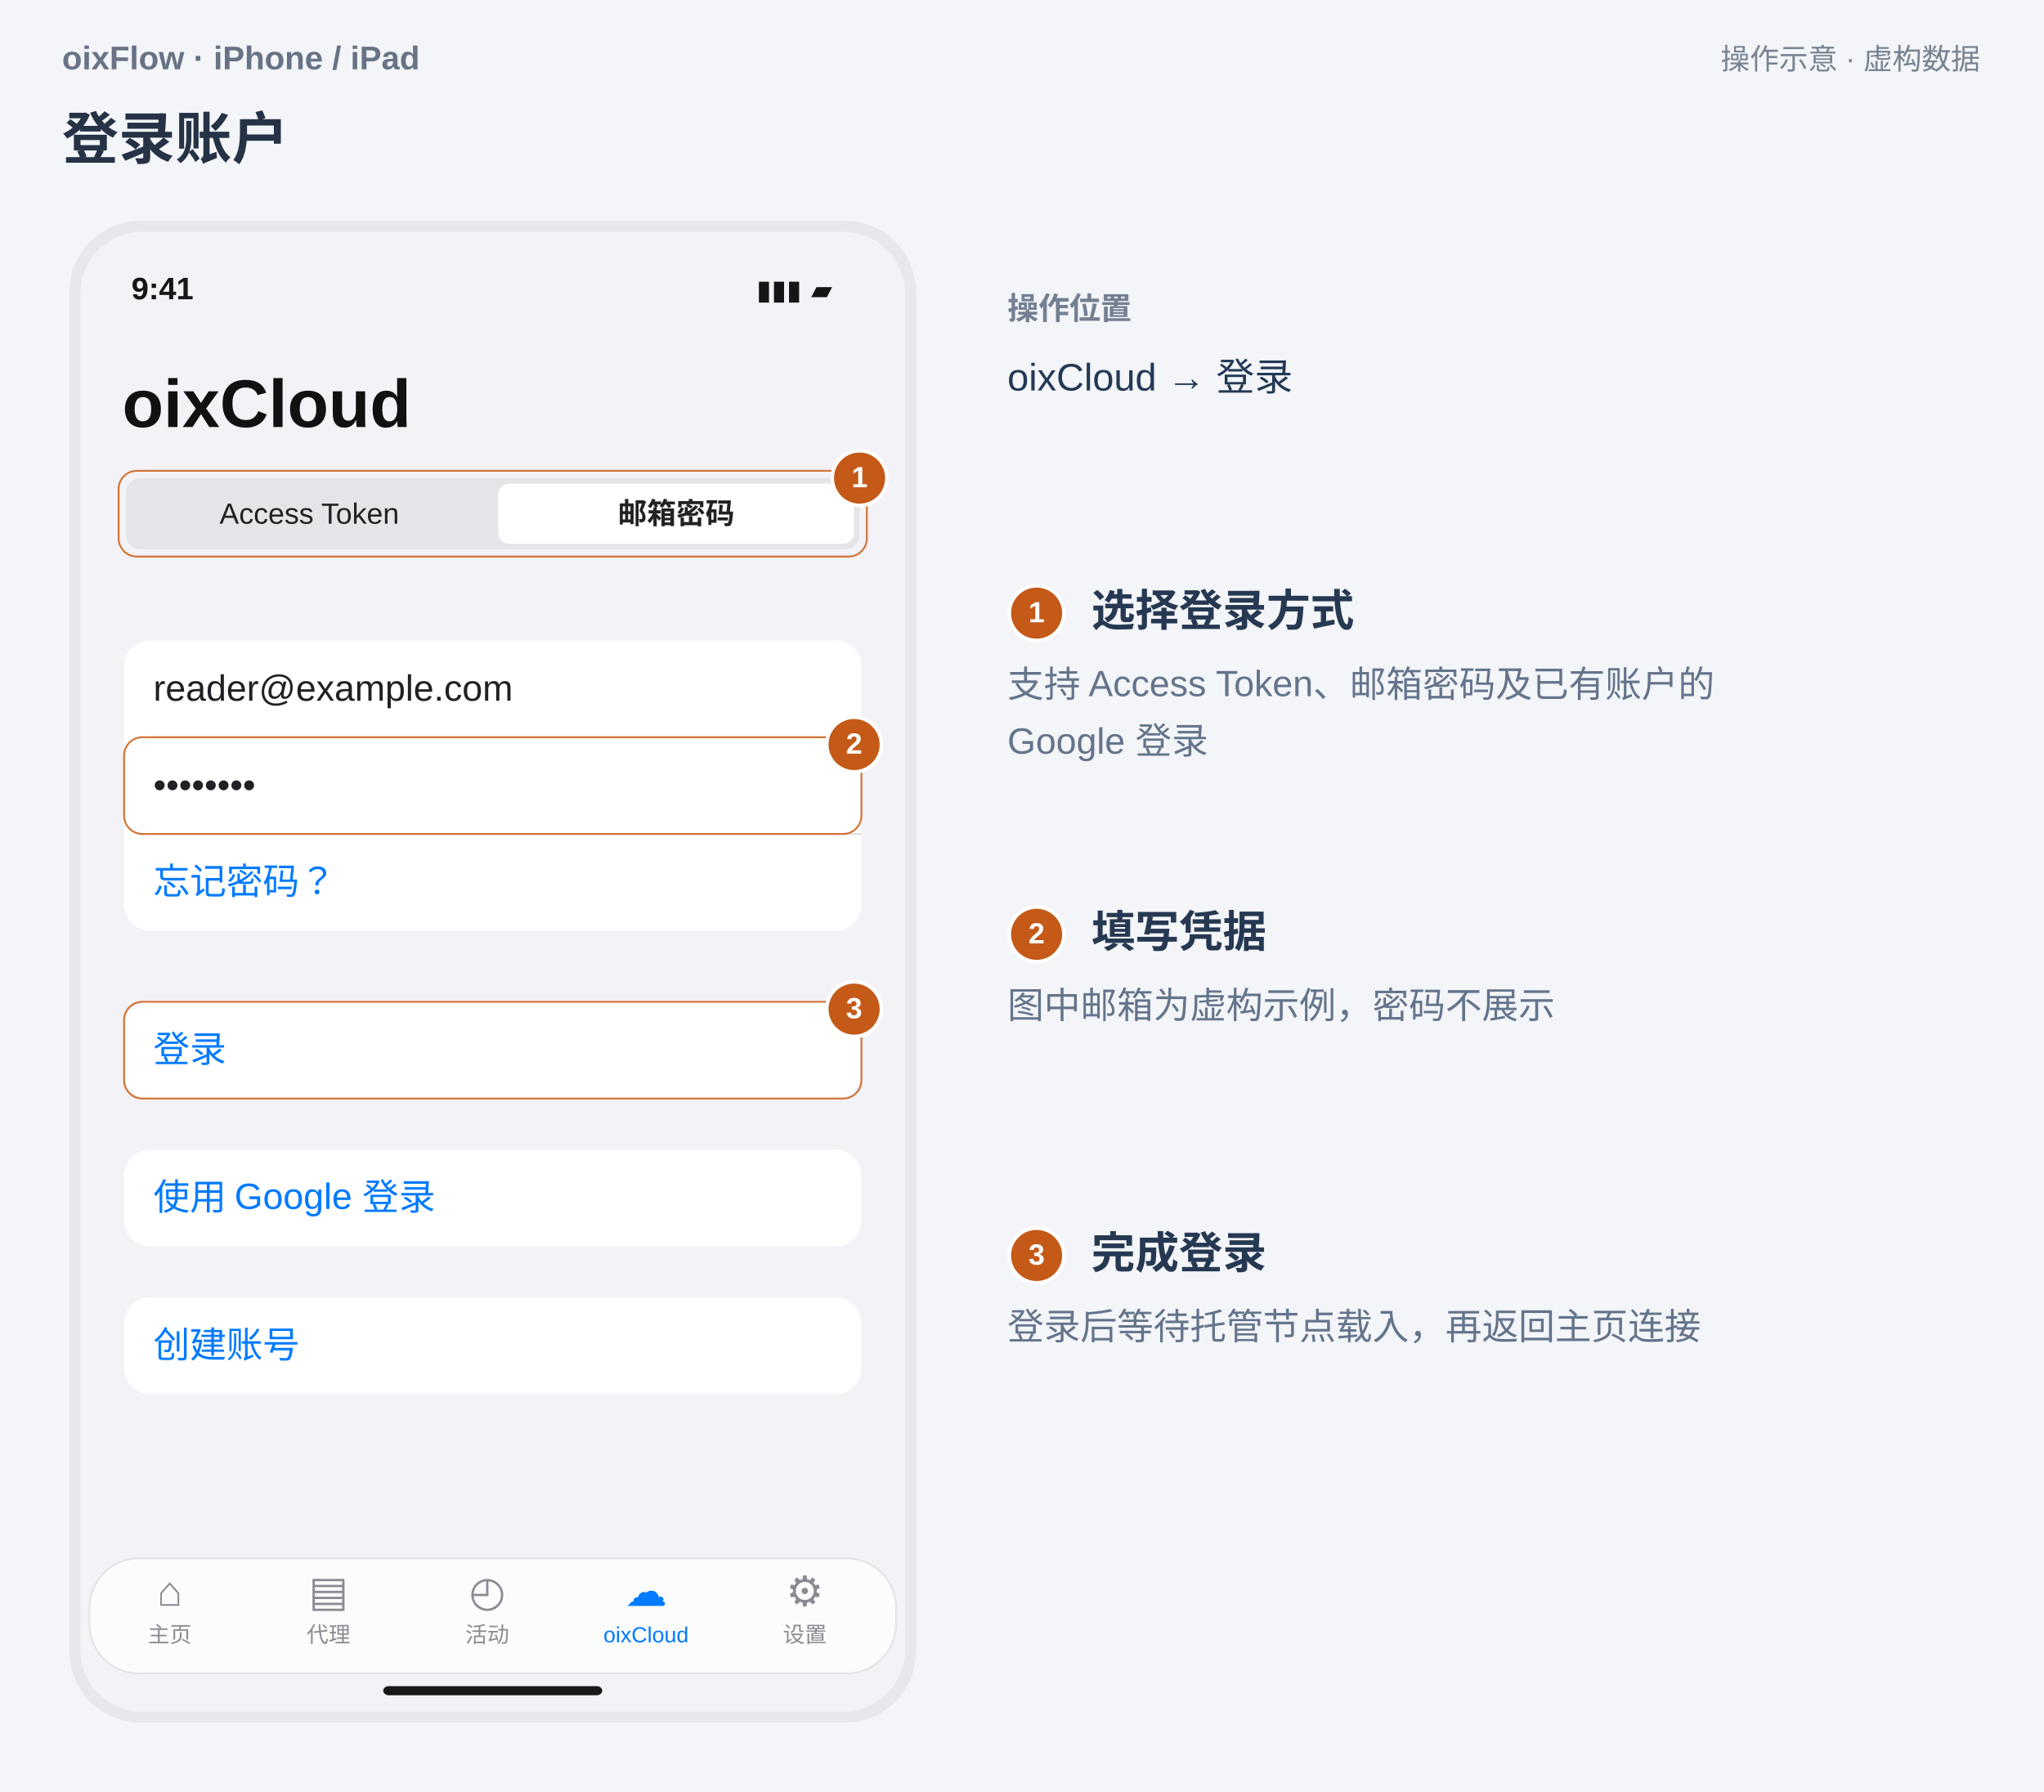
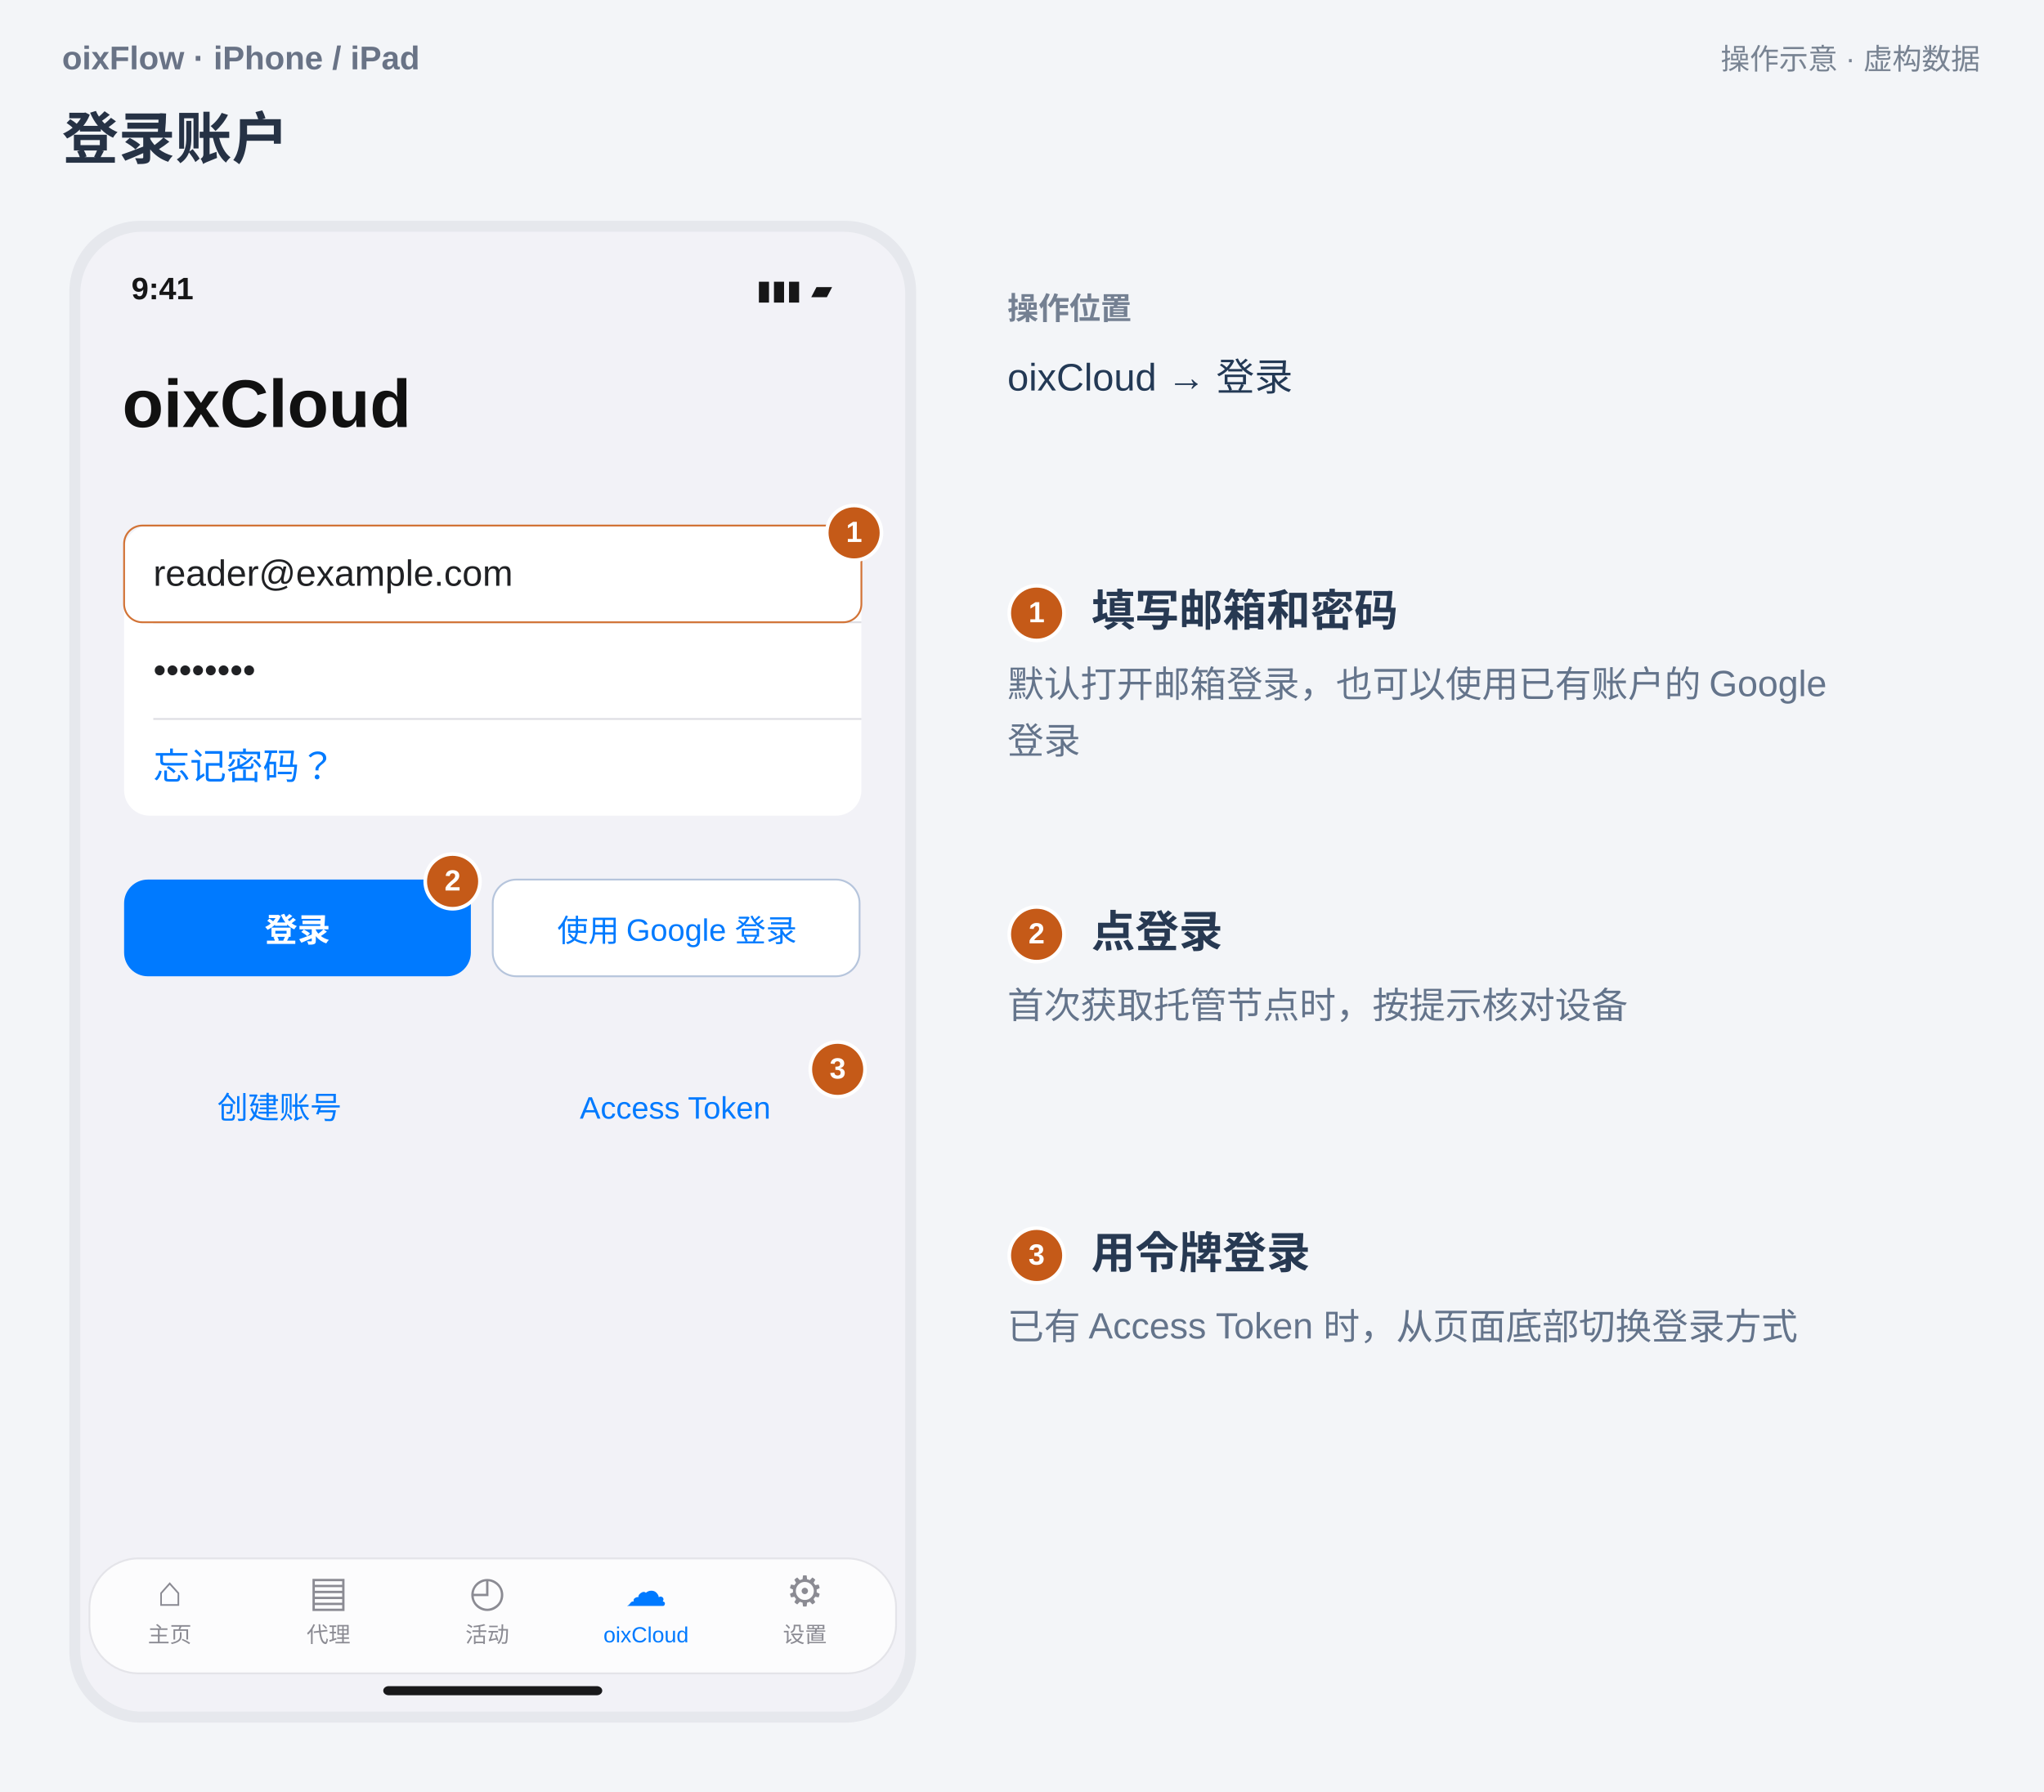
<svg xmlns="http://www.w3.org/2000/svg" width="1120" height="982" viewBox="0 0 1120 982" role="img" aria-labelledby="title desc">
  <g font-family="-apple-system,BlinkMacSystemFont,'PingFang SC','Segoe UI',Arial,sans-serif">
    <rect x="0" y="0" width="1120" height="982" rx="0" fill="#f3f5f8" stroke="none" />
    <text x="34" y="38" font-size="18" fill="#697386" font-weight="600" text-anchor="start">oixFlow · iPhone / iPad</text>
    <text x="1085" y="38" font-size="16" fill="#788392" font-weight="500" text-anchor="end">操作示意 · 虚构数据</text>
    <text x="34" y="87" font-size="31" fill="#263245" font-weight="700" text-anchor="start">登录账户</text>
    <rect x="38" y="121" width="464" height="823" rx="39" fill="#e6e8ed" stroke="none" />
    <rect x="44" y="127" width="452" height="811" rx="34" fill="#f2f2f7" stroke="none" />
    <text x="72" y="164" font-size="17" fill="#161617" font-weight="650" text-anchor="start">9:41</text>
    <text x="456" y="164" font-size="15" fill="#161617" font-weight="600" text-anchor="end">▮▮▮  ▰</text>
    <text x="67" y="234" font-size="37" fill="#111" font-weight="700" text-anchor="start">oixCloud</text>
    <rect x="49" y="854" width="442" height="63" rx="27" fill="#fcfcfd" stroke="#e4e4e9" />
    <text x="93" y="880" font-size="23" fill="#8b8b93" font-weight="500" text-anchor="middle">⌂</text>
    <text x="93" y="900" font-size="12" fill="#8b8b93" font-weight="500" text-anchor="middle">主页</text>
    <text x="180" y="880" font-size="23" fill="#8b8b93" font-weight="500" text-anchor="middle">▤</text>
    <text x="180" y="900" font-size="12" fill="#8b8b93" font-weight="500" text-anchor="middle">代理</text>
    <text x="267" y="880" font-size="23" fill="#8b8b93" font-weight="500" text-anchor="middle">◴</text>
    <text x="267" y="900" font-size="12" fill="#8b8b93" font-weight="500" text-anchor="middle">活动</text>
    <text x="354" y="880" font-size="23" fill="#007aff" font-weight="500" text-anchor="middle">☁</text>
    <text x="354" y="900" font-size="12" fill="#007aff" font-weight="500" text-anchor="middle">oixCloud</text>
    <text x="441" y="880" font-size="23" fill="#8b8b93" font-weight="500" text-anchor="middle">⚙</text>
    <text x="441" y="900" font-size="12" fill="#8b8b93" font-weight="500" text-anchor="middle">设置</text>
    <rect x="210" y="924" width="120" height="5" rx="3" fill="#19191b" stroke="none" />
-     <rect x="69" y="262" width="402" height="39" rx="8" fill="#e4e4e9" stroke="none" />
-     <text x="169.5" y="287" font-size="16" fill="#222" font-weight="400" text-anchor="middle">Access Token</text>
-     <rect x="273" y="265" width="195" height="33" rx="6" fill="#fff" stroke="none" />
-     <text x="370.5" y="287" font-size="16" fill="#222" font-weight="600" text-anchor="middle">邮箱密码</text>
-     <rect x="65" y="258" width="410" height="47" rx="10" fill="none" stroke="#d27336" />
-     <circle cx="471" cy="262" r="15" fill="#c55a18" stroke="#fff" stroke-width="2" />
-     <text x="471" y="267" font-size="16" fill="#fff" font-weight="700" text-anchor="middle">1</text>
-     <rect x="68" y="351" width="404" height="159" rx="14" fill="#fff" stroke="none" />
-     <text x="84" y="384" font-size="20" fill="#202124" font-weight="400" text-anchor="start">reader@example.com</text>
-     <path d="M84 404H472" stroke="#dedee3" stroke-width="1" />
-     <text x="84" y="437" font-size="20" fill="#202124" font-weight="400" text-anchor="start">••••••••</text>
-     <path d="M84 457H472" stroke="#dedee3" stroke-width="1" />
-     <rect x="68" y="404" width="404" height="53" rx="10" fill="none" stroke="#d27336" />
-     <circle cx="468" cy="408" r="15" fill="#c55a18" stroke="#fff" stroke-width="2" />
-     <text x="468" y="413" font-size="16" fill="#fff" font-weight="700" text-anchor="middle">2</text>
-     <text x="84" y="490" font-size="20" fill="#007aff" font-weight="400" text-anchor="start">忘记密码？</text>
-     <rect x="68" y="549" width="404" height="53" rx="14" fill="#fff" stroke="none" />
-     <text x="84" y="582" font-size="20" fill="#007aff" font-weight="400" text-anchor="start">登录</text>
-     <rect x="68" y="549" width="404" height="53" rx="10" fill="none" stroke="#d27336" />
-     <circle cx="468" cy="553" r="15" fill="#c55a18" stroke="#fff" stroke-width="2" />
-     <text x="468" y="558" font-size="16" fill="#fff" font-weight="700" text-anchor="middle">3</text>
-     <rect x="68" y="630" width="404" height="53" rx="14" fill="#fff" stroke="none" />
-     <text x="84" y="663" font-size="20" fill="#007aff" font-weight="400" text-anchor="start">使用 Google 登录</text>
-     <rect x="68" y="711" width="404" height="53" rx="14" fill="#fff" stroke="none" />
-     <text x="84" y="744" font-size="20" fill="#007aff" font-weight="400" text-anchor="start">创建账号</text>
+     <rect x="68" y="288" width="404" height="159" rx="14" fill="#fff" stroke="none" />
+     <text x="84" y="321" font-size="20" fill="#202124" font-weight="400" text-anchor="start">reader@example.com</text>
+     <path d="M84 341H472" stroke="#dedee3" stroke-width="1" />
+     <rect x="68" y="288" width="404" height="53" rx="10" fill="none" stroke="#d27336" />
+     <circle cx="468" cy="292" r="15" fill="#c55a18" stroke="#fff" stroke-width="2" />
+     <text x="468" y="297" font-size="16" fill="#fff" font-weight="700" text-anchor="middle">1</text>
+     <text x="84" y="374" font-size="20" fill="#202124" font-weight="400" text-anchor="start">••••••••</text>
+     <path d="M84 394H472" stroke="#dedee3" stroke-width="1" />
+     <text x="84" y="427" font-size="20" fill="#007aff" font-weight="400" text-anchor="start">忘记密码？</text>
+     <rect x="68" y="482" width="190" height="53" rx="13" fill="#007aff" stroke="none" />
+     <text x="163" y="516" font-size="18" fill="#fff" font-weight="600" text-anchor="middle">登录</text>
+     <circle cx="248" cy="483" r="15" fill="#c55a18" stroke="#fff" stroke-width="2" />
+     <text x="248" y="488" font-size="16" fill="#fff" font-weight="700" text-anchor="middle">2</text>
+     <rect x="270" y="482" width="201" height="53" rx="13" fill="#fff" stroke="#b6c5dc" />
+     <text x="371" y="516" font-size="17" fill="#007aff" font-weight="500" text-anchor="middle">使用 Google 登录</text>
+     <text x="153" y="613" font-size="17" fill="#007aff" font-weight="500" text-anchor="middle">创建账号</text>
+     <text x="370" y="613" font-size="17" fill="#007aff" font-weight="500" text-anchor="middle">Access Token</text>
+     <circle cx="459" cy="586" r="15" fill="#c55a18" stroke="#fff" stroke-width="2" />
+     <text x="459" y="591" font-size="16" fill="#fff" font-weight="700" text-anchor="middle">3</text>
    <text x="552" y="175" font-size="17" fill="#748092" font-weight="600" text-anchor="start">操作位置</text>
    <text x="552" y="214" font-size="21" fill="#233955" font-weight="400" text-anchor="start">oixCloud → 登录</text>
    <circle cx="568" cy="336" r="15" fill="#c55a18" stroke="#fff" stroke-width="2" />
    <text x="568" y="341" font-size="16" fill="#fff" font-weight="700" text-anchor="middle">1</text>
-     <text x="598" y="343" font-size="24" fill="#273952" font-weight="600" text-anchor="start">选择登录方式</text>
-     <text x="552" y="382" font-size="20" fill="#64748b" font-weight="400" text-anchor="start">支持 Access Token、邮箱密码及已有账户的</text>
-     <text x="552" y="413" font-size="20" fill="#64748b" font-weight="400" text-anchor="start">Google 登录</text>
+     <text x="598" y="343" font-size="24" fill="#273952" font-weight="600" text-anchor="start">填写邮箱和密码</text>
+     <text x="552" y="382" font-size="20" fill="#64748b" font-weight="400" text-anchor="start">默认打开邮箱登录，也可以使用已有账户的 Google</text>
+     <text x="552" y="413" font-size="20" fill="#64748b" font-weight="400" text-anchor="start">登录</text>
    <circle cx="568" cy="512" r="15" fill="#c55a18" stroke="#fff" stroke-width="2" />
    <text x="568" y="517" font-size="16" fill="#fff" font-weight="700" text-anchor="middle">2</text>
-     <text x="598" y="519" font-size="24" fill="#273952" font-weight="600" text-anchor="start">填写凭据</text>
-     <text x="552" y="558" font-size="20" fill="#64748b" font-weight="400" text-anchor="start">图中邮箱为虚构示例，密码不展示</text>
+     <text x="598" y="519" font-size="24" fill="#273952" font-weight="600" text-anchor="start">点登录</text>
+     <text x="552" y="558" font-size="20" fill="#64748b" font-weight="400" text-anchor="start">首次获取托管节点时，按提示核对设备</text>
    <circle cx="568" cy="688" r="15" fill="#c55a18" stroke="#fff" stroke-width="2" />
    <text x="568" y="693" font-size="16" fill="#fff" font-weight="700" text-anchor="middle">3</text>
-     <text x="598" y="695" font-size="24" fill="#273952" font-weight="600" text-anchor="start">完成登录</text>
-     <text x="552" y="734" font-size="20" fill="#64748b" font-weight="400" text-anchor="start">登录后等待托管节点载入，再返回主页连接</text>
+     <text x="598" y="695" font-size="24" fill="#273952" font-weight="600" text-anchor="start">用令牌登录</text>
+     <text x="552" y="734" font-size="20" fill="#64748b" font-weight="400" text-anchor="start">已有 Access Token 时，从页面底部切换登录方式</text>
  </g>
</svg>
